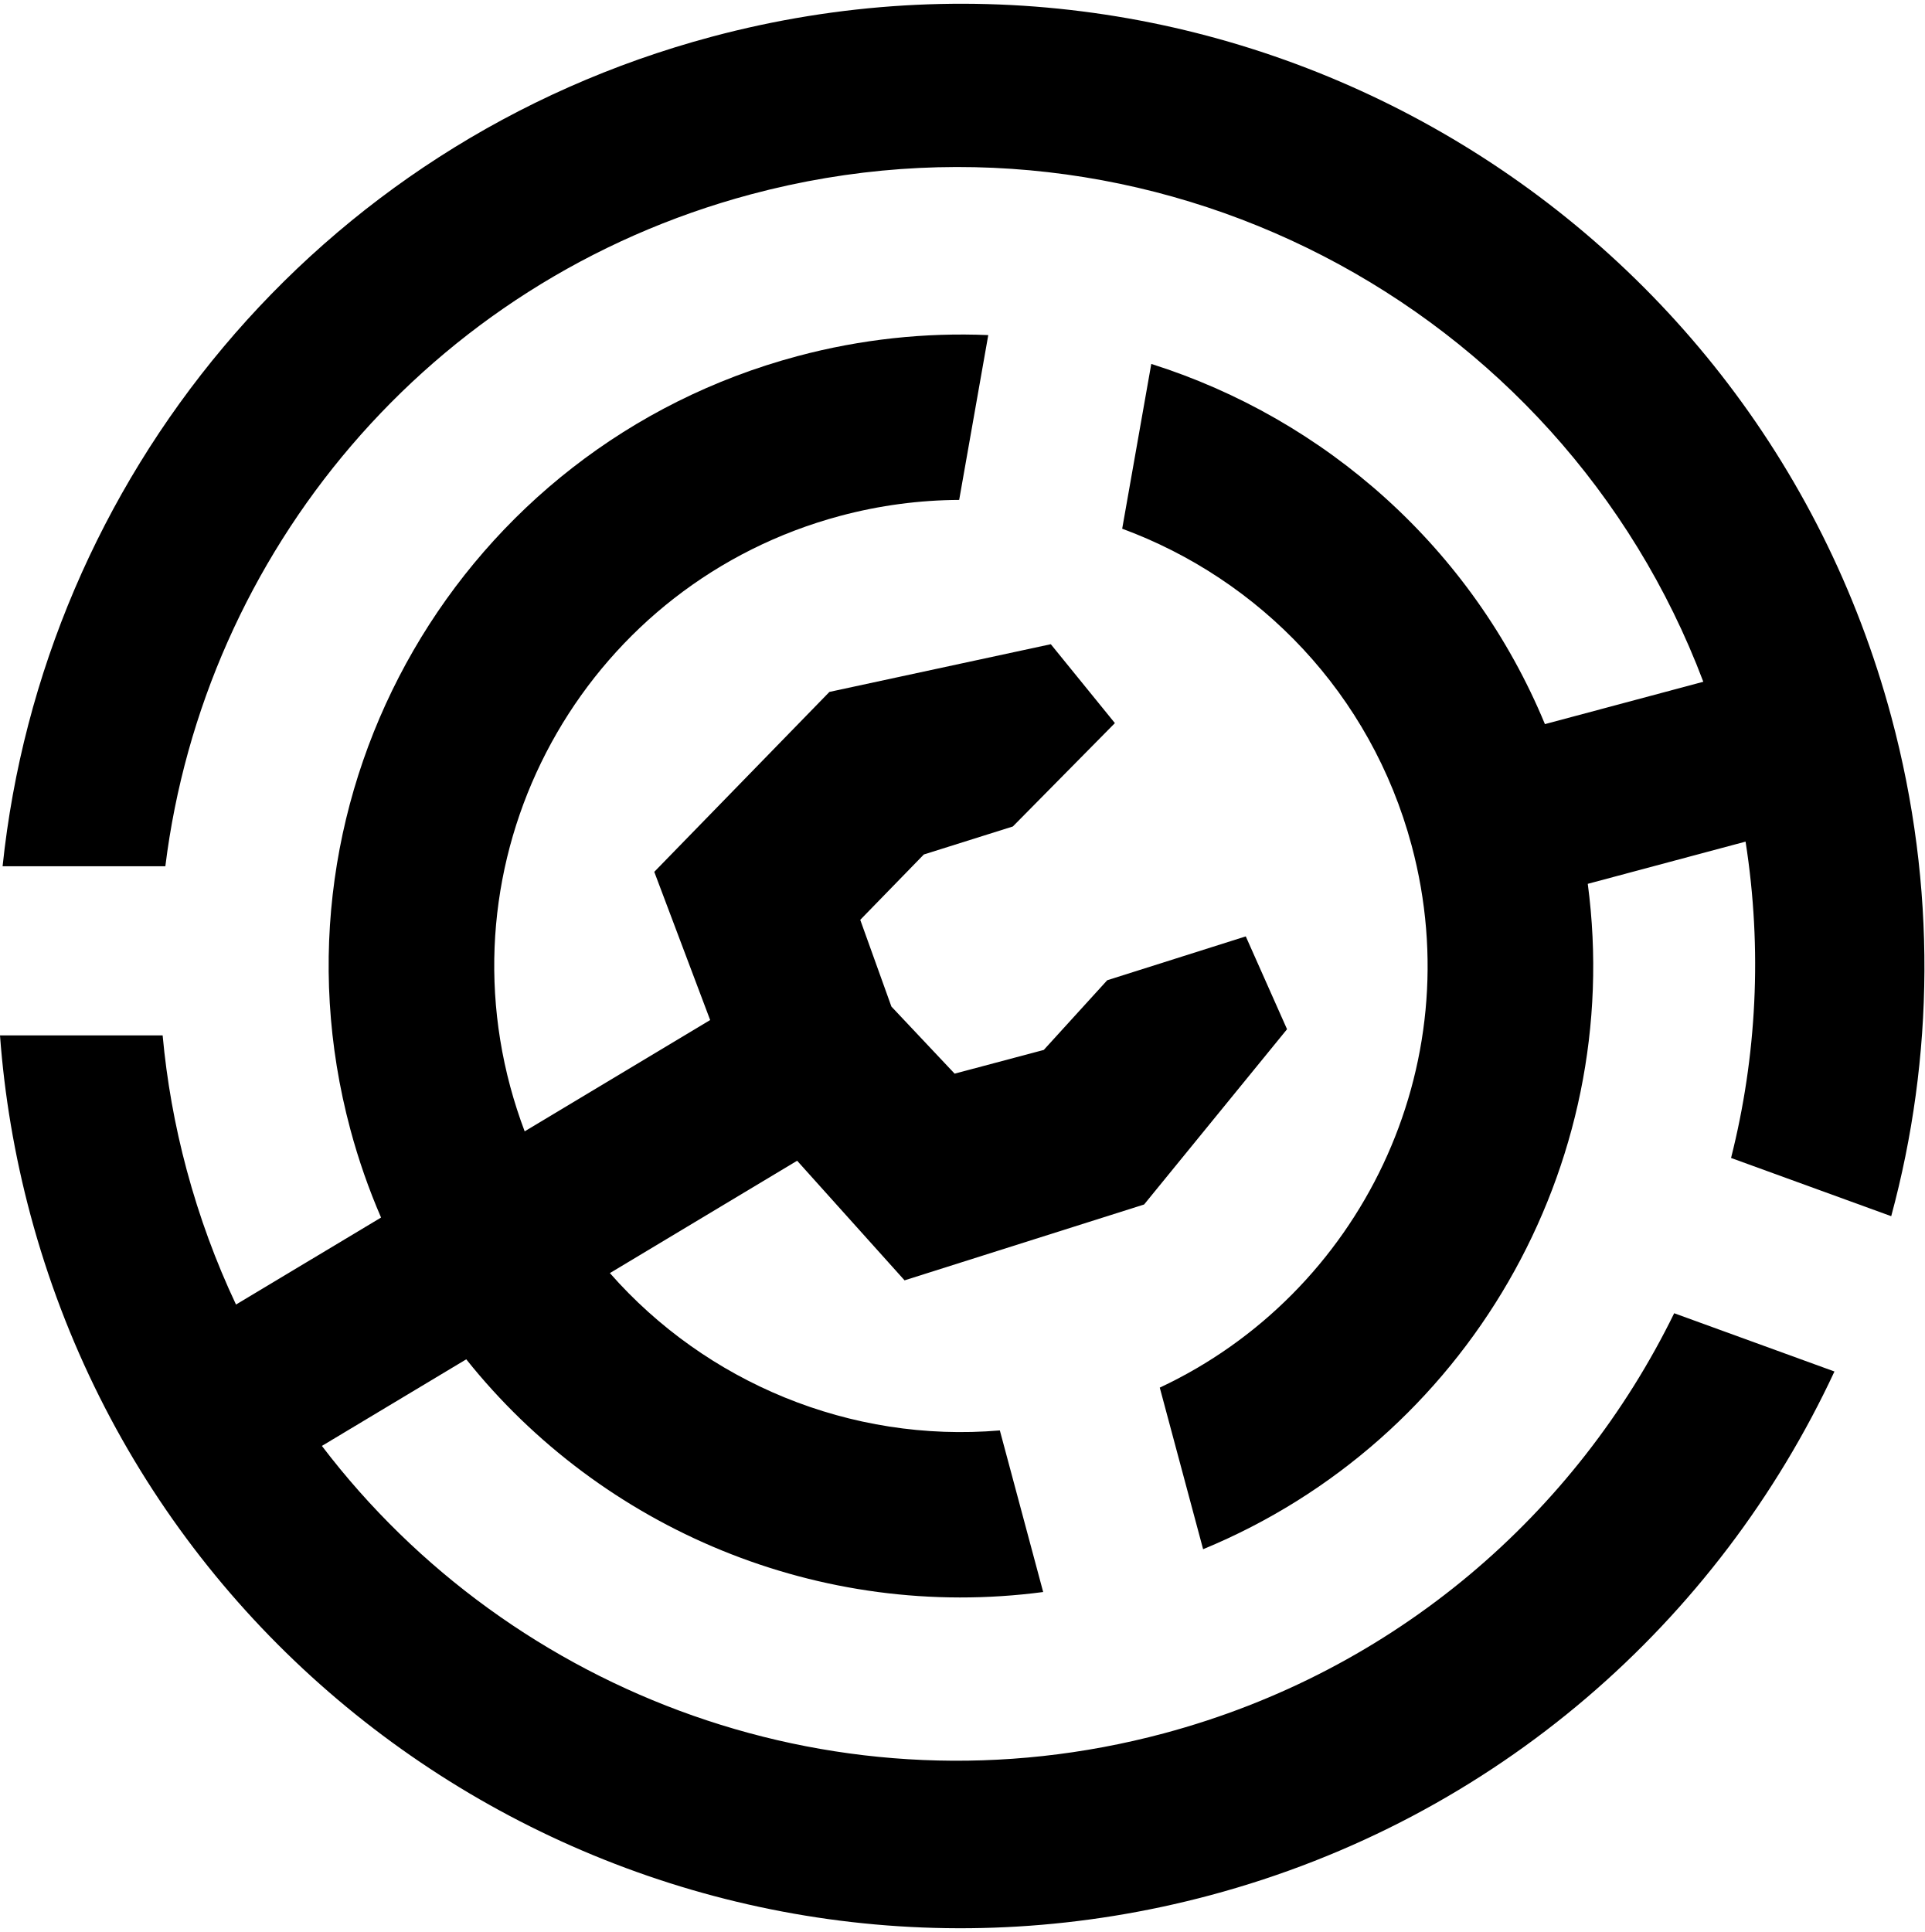
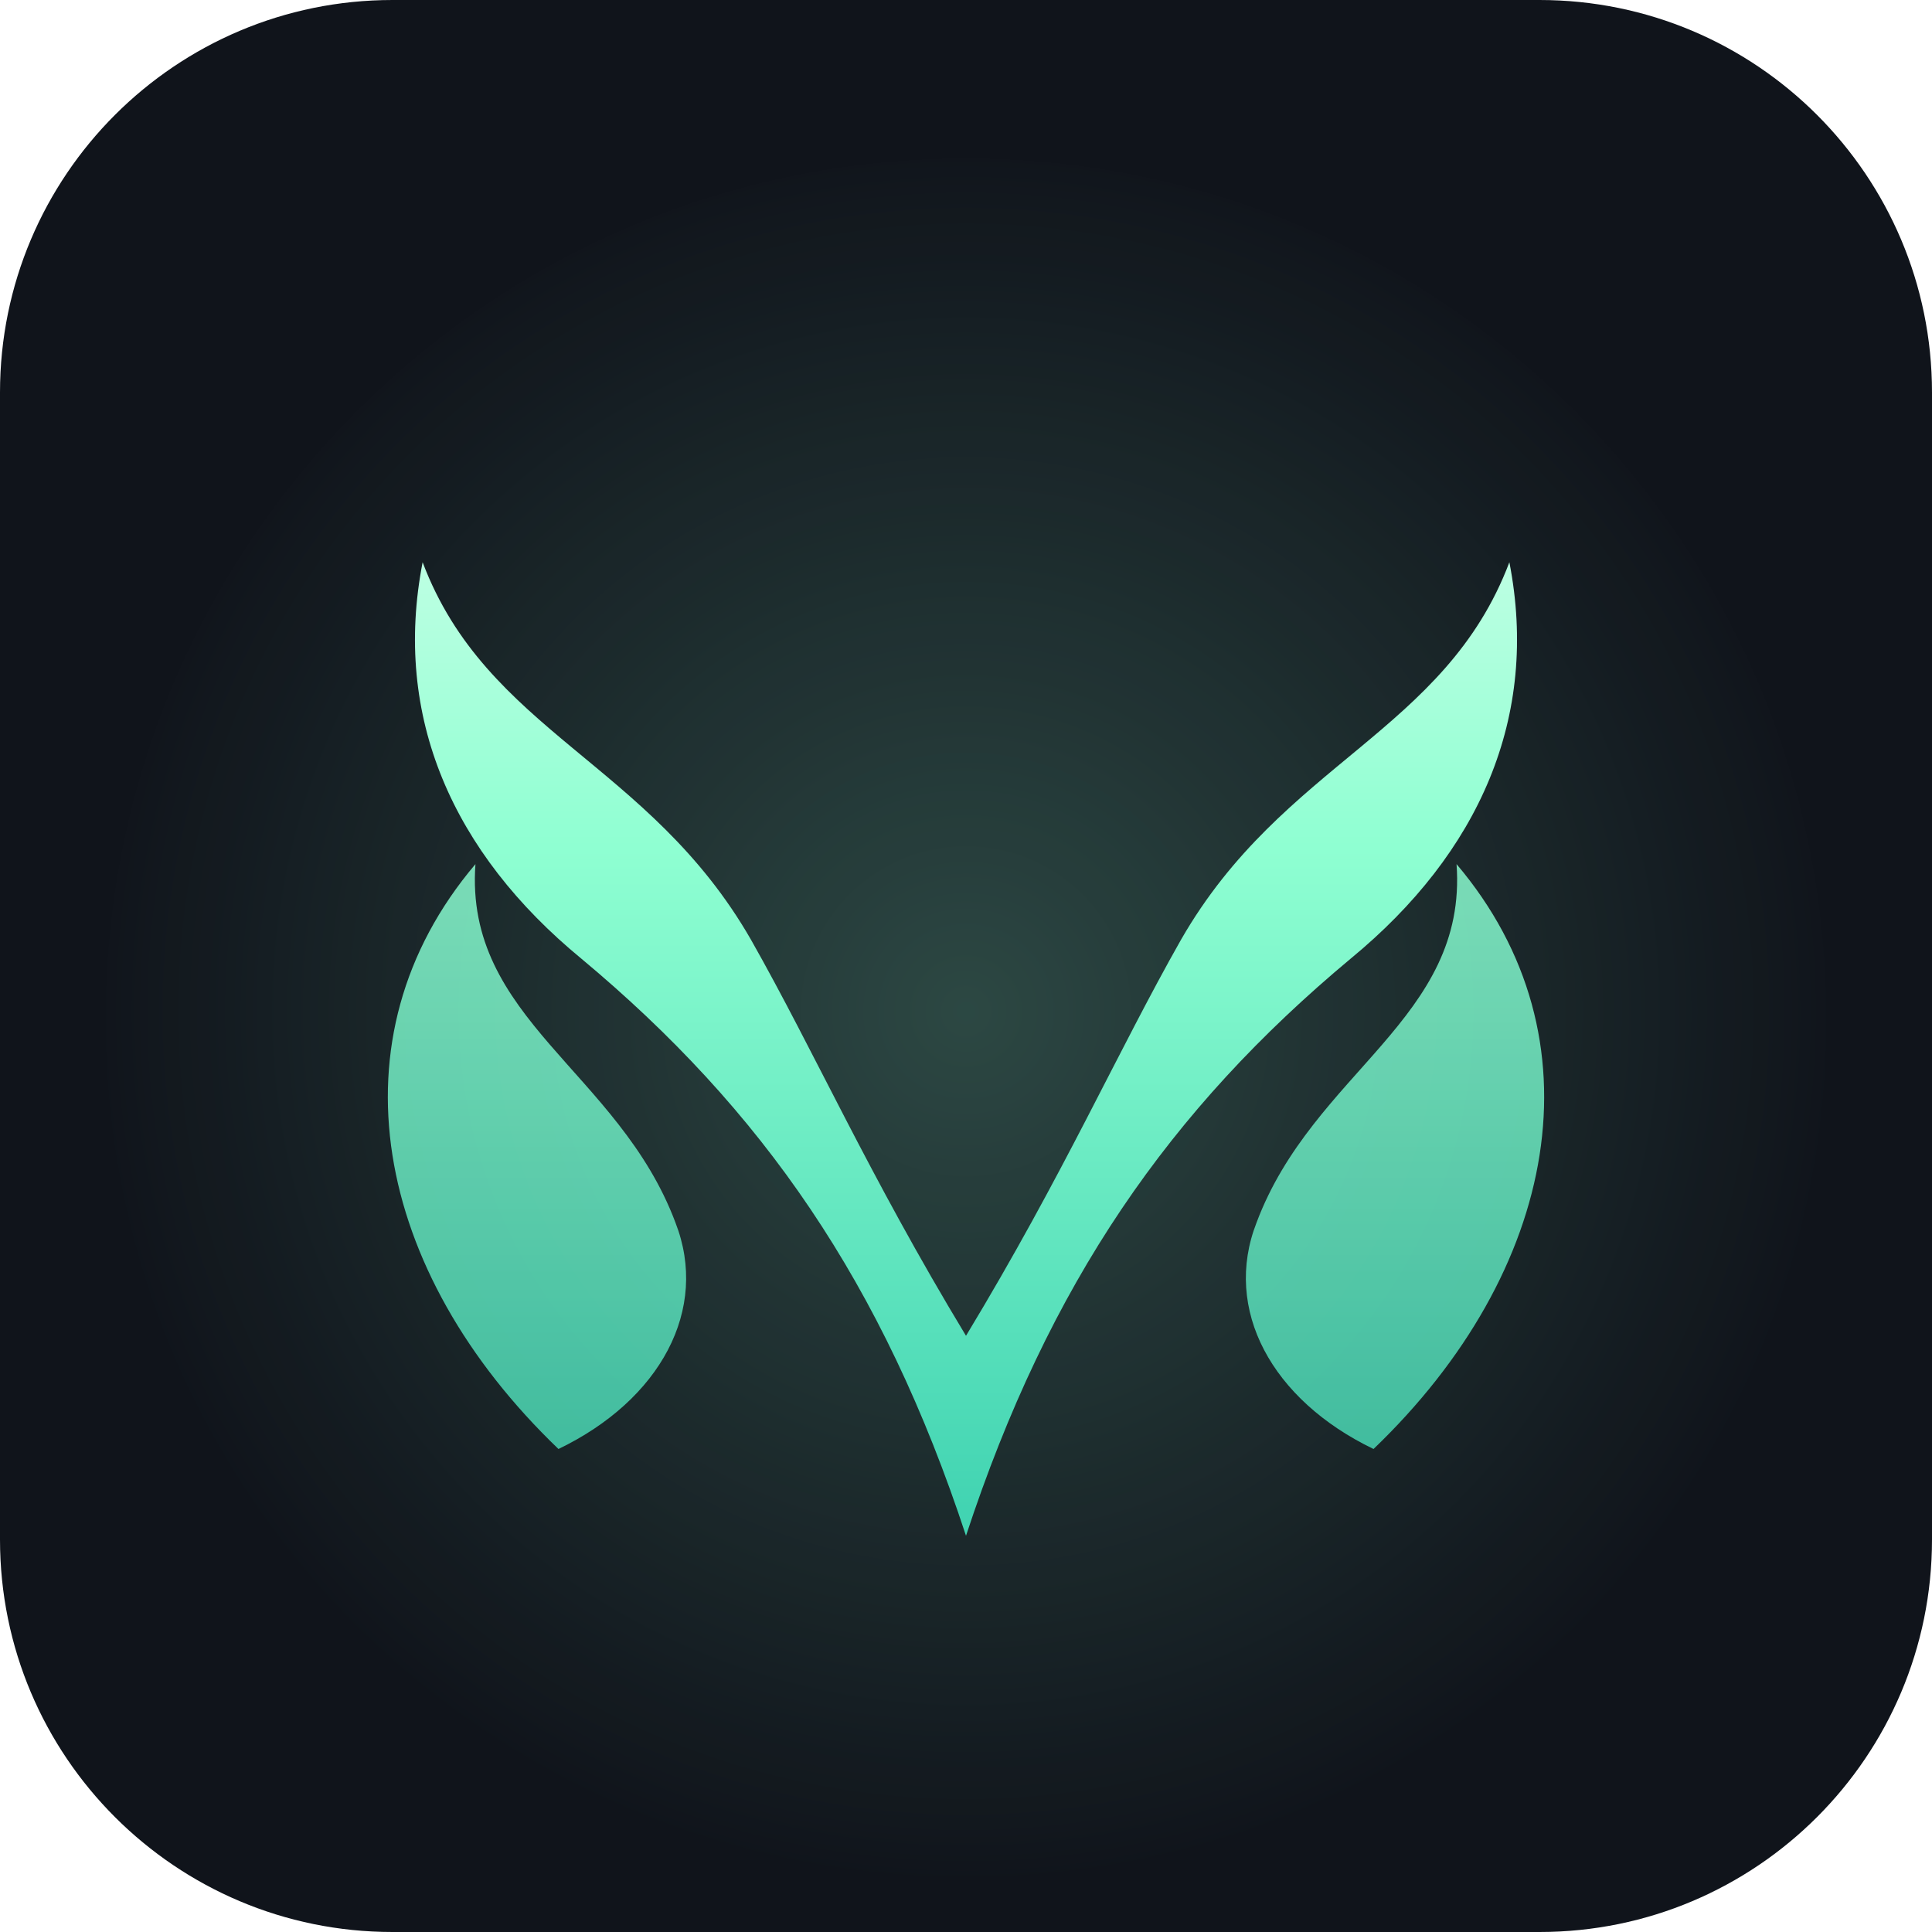
- <svg xmlns="http://www.w3.org/2000/svg" width="512" height="514" viewBox="0 0 512 514">
-   <path fill-rule="evenodd" clip-rule="evenodd" d="M503.16 323.56C514.55 281.47 515.32 235.91 503.2 190.76C466.57 54.23 326.04 -26.8 189.33 9.78C83.81 38.02 11.39 128.07 0.69 230.47H43.99C54.29 147.33 113.74 74.73 199.75 51.71C306.05 23.26 415.13 80.67 453.17 181.38L411.03 192.65C391.64 145.8 352.57 111.45 306.3 96.82L298.56 140.66C335.09 154.13 364.72 184.5 375.56 224.91C391.36 283.8 361.94 344.14 308.56 369.17L320.09 412.16C390.25 383.21 432.4 310.3 422.43 235.14L464.41 223.91C468.91 252.62 467.35 281.16 460.55 308.07L503.16 323.56Z" fill="currentColor" />
-   <path d="M321.99 504.22C185.27 540.8 44.75 459.77 8.11 323.24C3.84 307.31 1.17 291.33 0 275.46H43.27C44.36 287.37 46.47 299.35 49.68 311.29C53.04 323.8 57.45 335.75 62.79 347.07L101.38 323.92C98.13 316.42 95.39 308.6 93.21 300.47C69.17 210.87 122.41 118.77 212.13 94.76C229.13 90.21 246.23 88.44 262.93 89.15L255.19 133C244.73 133.05 234.11 134.42 223.53 137.25C157.31 154.98 118.01 222.95 135.75 289.09C136.85 293.16 138.13 297.13 139.59 300.99L188.94 271.38L174.07 231.95L220.67 184.08L279.57 171.39L296.62 192.38L269.47 219.88L245.79 227.33L228.87 244.72L237.16 267.79C237.16 267.79 253.95 285.63 253.98 285.64L277.7 279.33L294.58 260.79L331.44 249.12L342.42 273.82L304.39 320.45L240.66 340.63L212.08 308.81L162.26 338.7C187.8 367.78 226.2 383.93 266.01 380.56L277.54 423.55C218.13 431.41 160.1 406.82 124.05 361.64L85.64 384.68C136.25 451.17 223.84 484.11 309.61 461.16C371.35 444.64 419.4 402.56 445.42 349.38L488.06 364.88C457.17 431.16 398.22 483.82 321.99 504.22Z" fill="currentColor" />
+ <svg xmlns="http://www.w3.org/2000/svg" width="512" height="512" viewBox="0 0 512 512" fill="none">
+   <defs>
+     <radialGradient id="mist-bg" cx="0" cy="0" r="1" gradientUnits="userSpaceOnUse" gradientTransform="translate(256 268) rotate(90) scale(232)">
+       <stop stop-color="#8FFFD2" stop-opacity="0.22" />
+       <stop offset="1" stop-color="#8FFFD2" stop-opacity="0" />
+     </radialGradient>
+     <linearGradient id="mist-mark" x1="256" y1="86" x2="256" y2="400" gradientUnits="userSpaceOnUse">
+       <stop stop-color="#E3FFF0" />
+       <stop offset="0.44" stop-color="#8FFFD2" />
+       <stop offset="1" stop-color="#42D4B2" />
+     </linearGradient>
+   </defs>
+   <rect width="512" height="512" rx="104" fill="#10141B" />
+   <circle cx="256" cy="270" r="228" fill="url(#mist-bg)" />
+   <path d="M256 407C234 340 202 294 154 254C120 226 104 190 112 149C129 194 172 202 199 249C216 279 230 311 256 354C282 311 296 279 313 249C340 202 383 194 400 149C408 190 392 226 358 254C310 294 278 340 256 407Z" fill="url(#mist-mark)" />
+   <path d="M148 384C99 337 87 275 126 229C123 270 164 284 179 324C188 347 175 371 148 384Z" fill="url(#mist-mark)" opacity="0.84" />
+   <path d="M364 384C413 337 425 275 386 229C389 270 348 284 333 324C324 347 337 371 364 384Z" fill="url(#mist-mark)" opacity="0.84" />
</svg>
